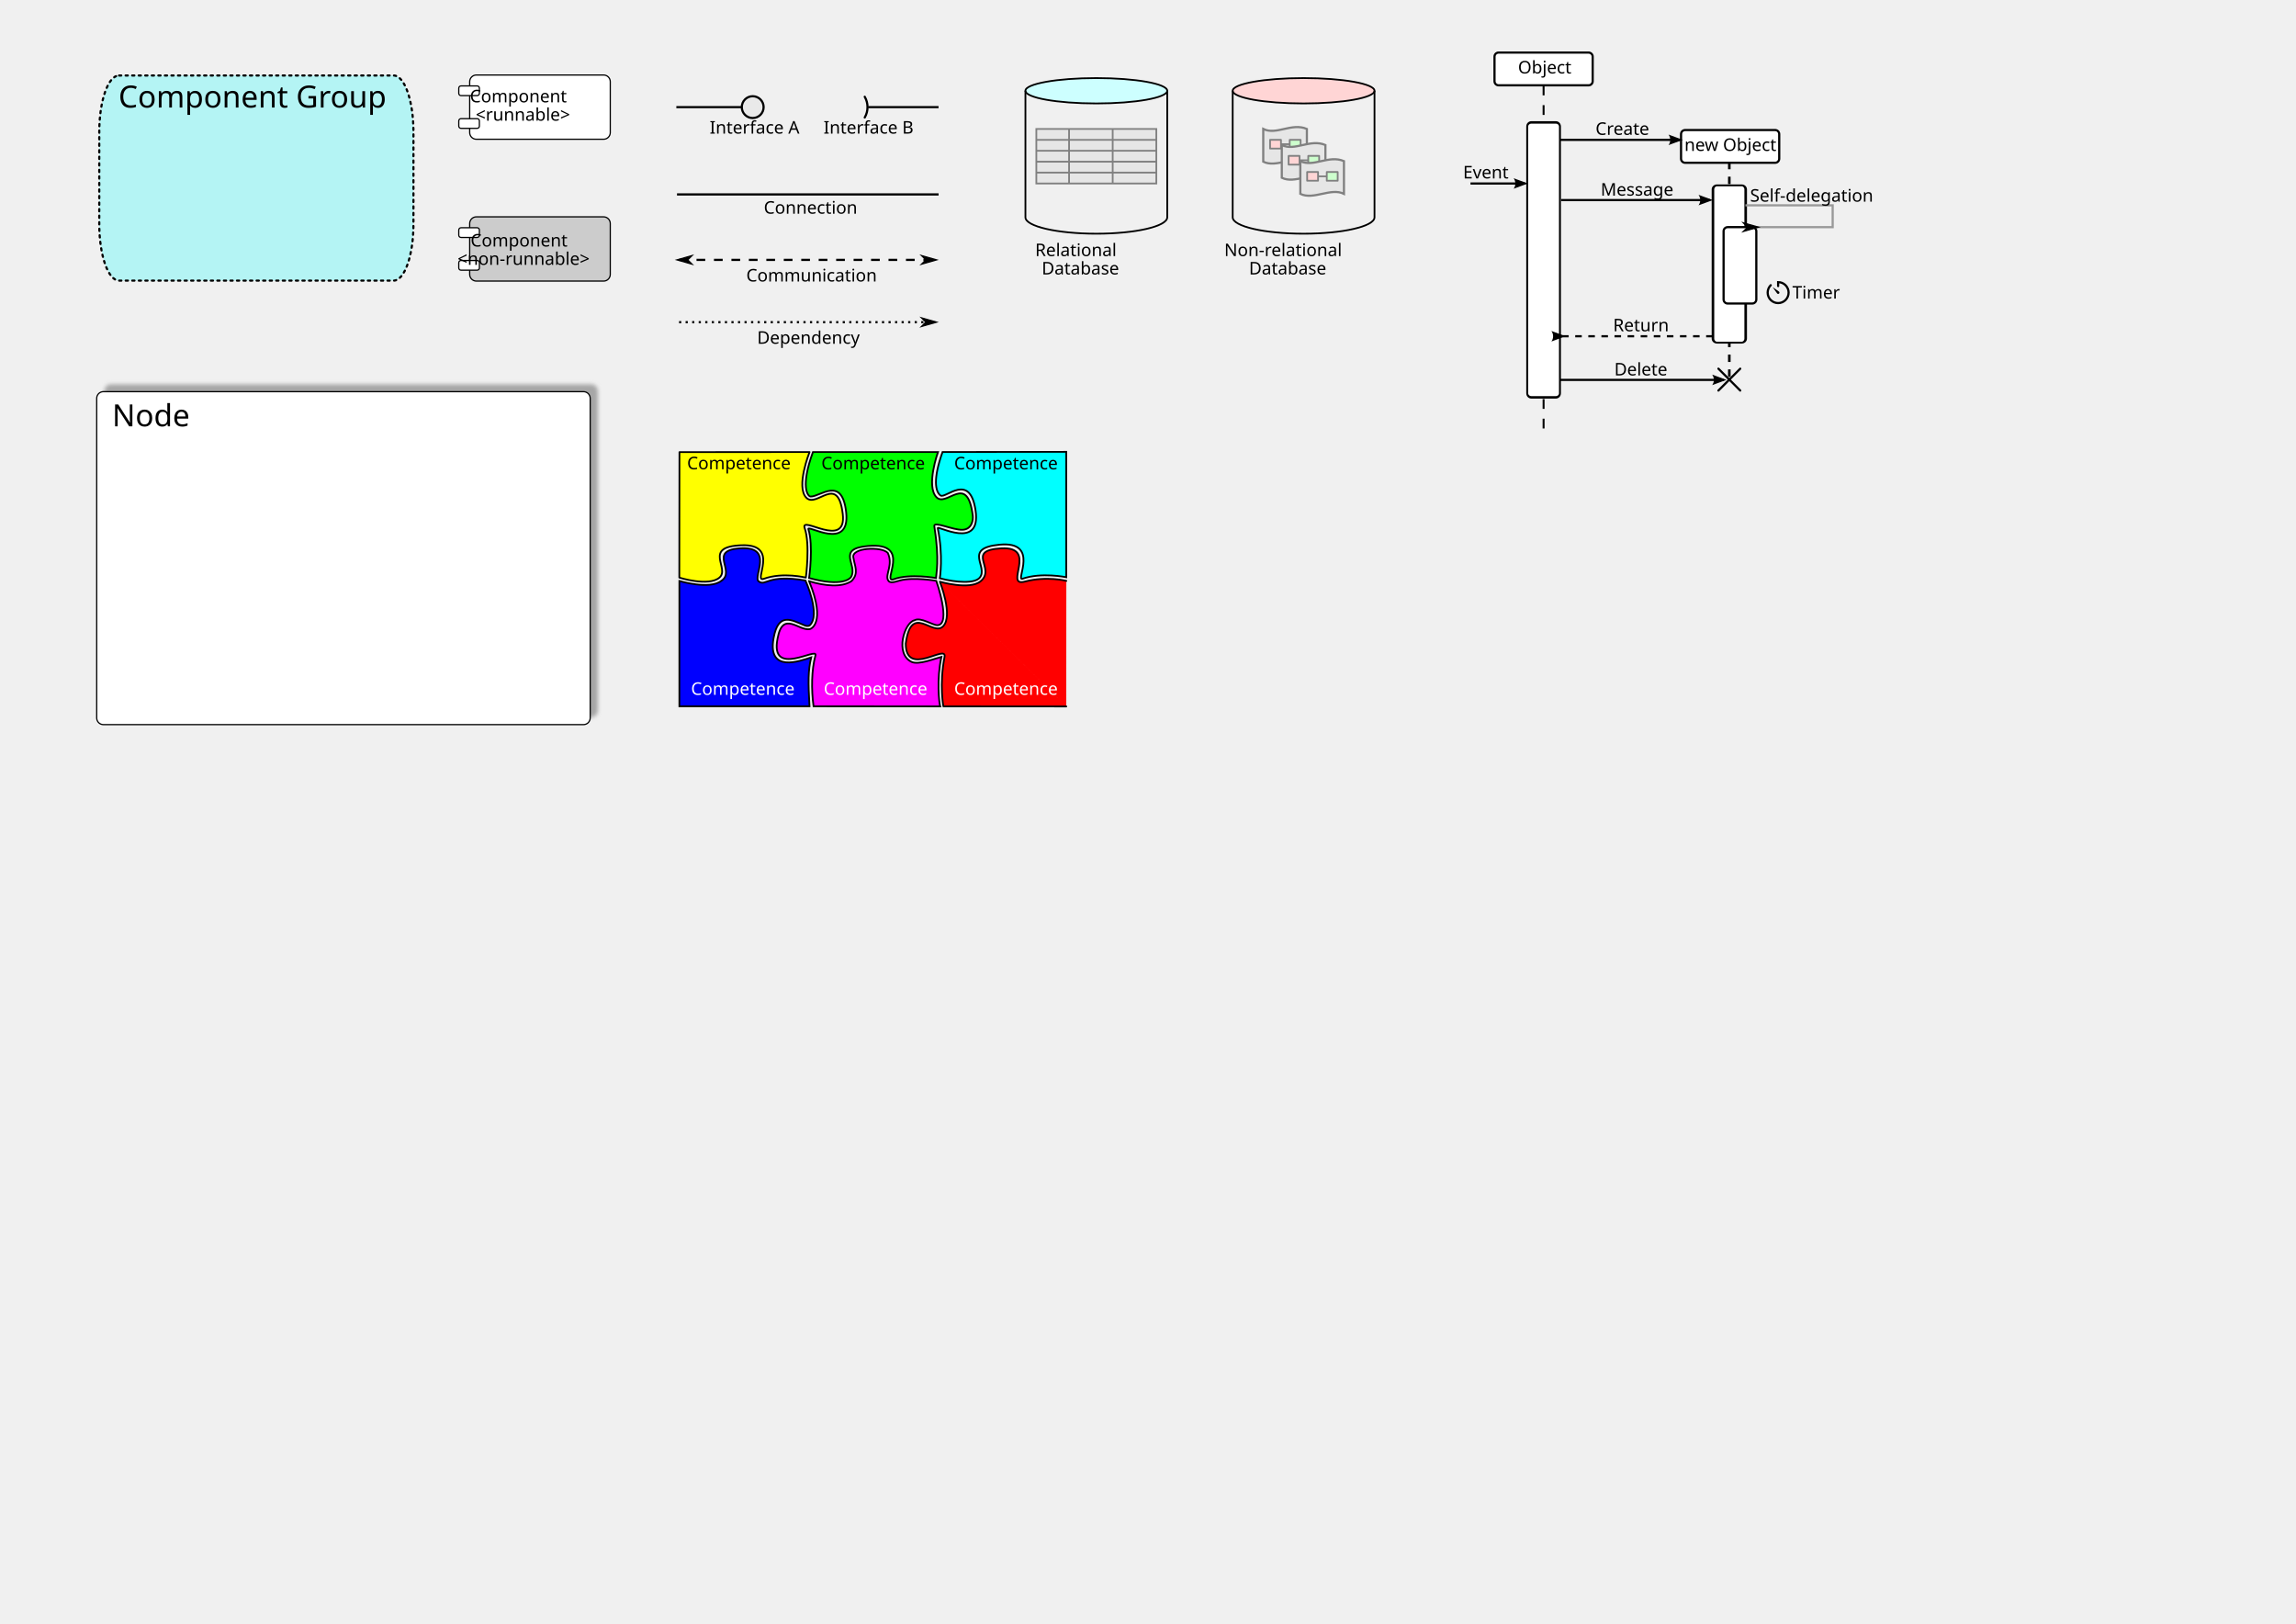
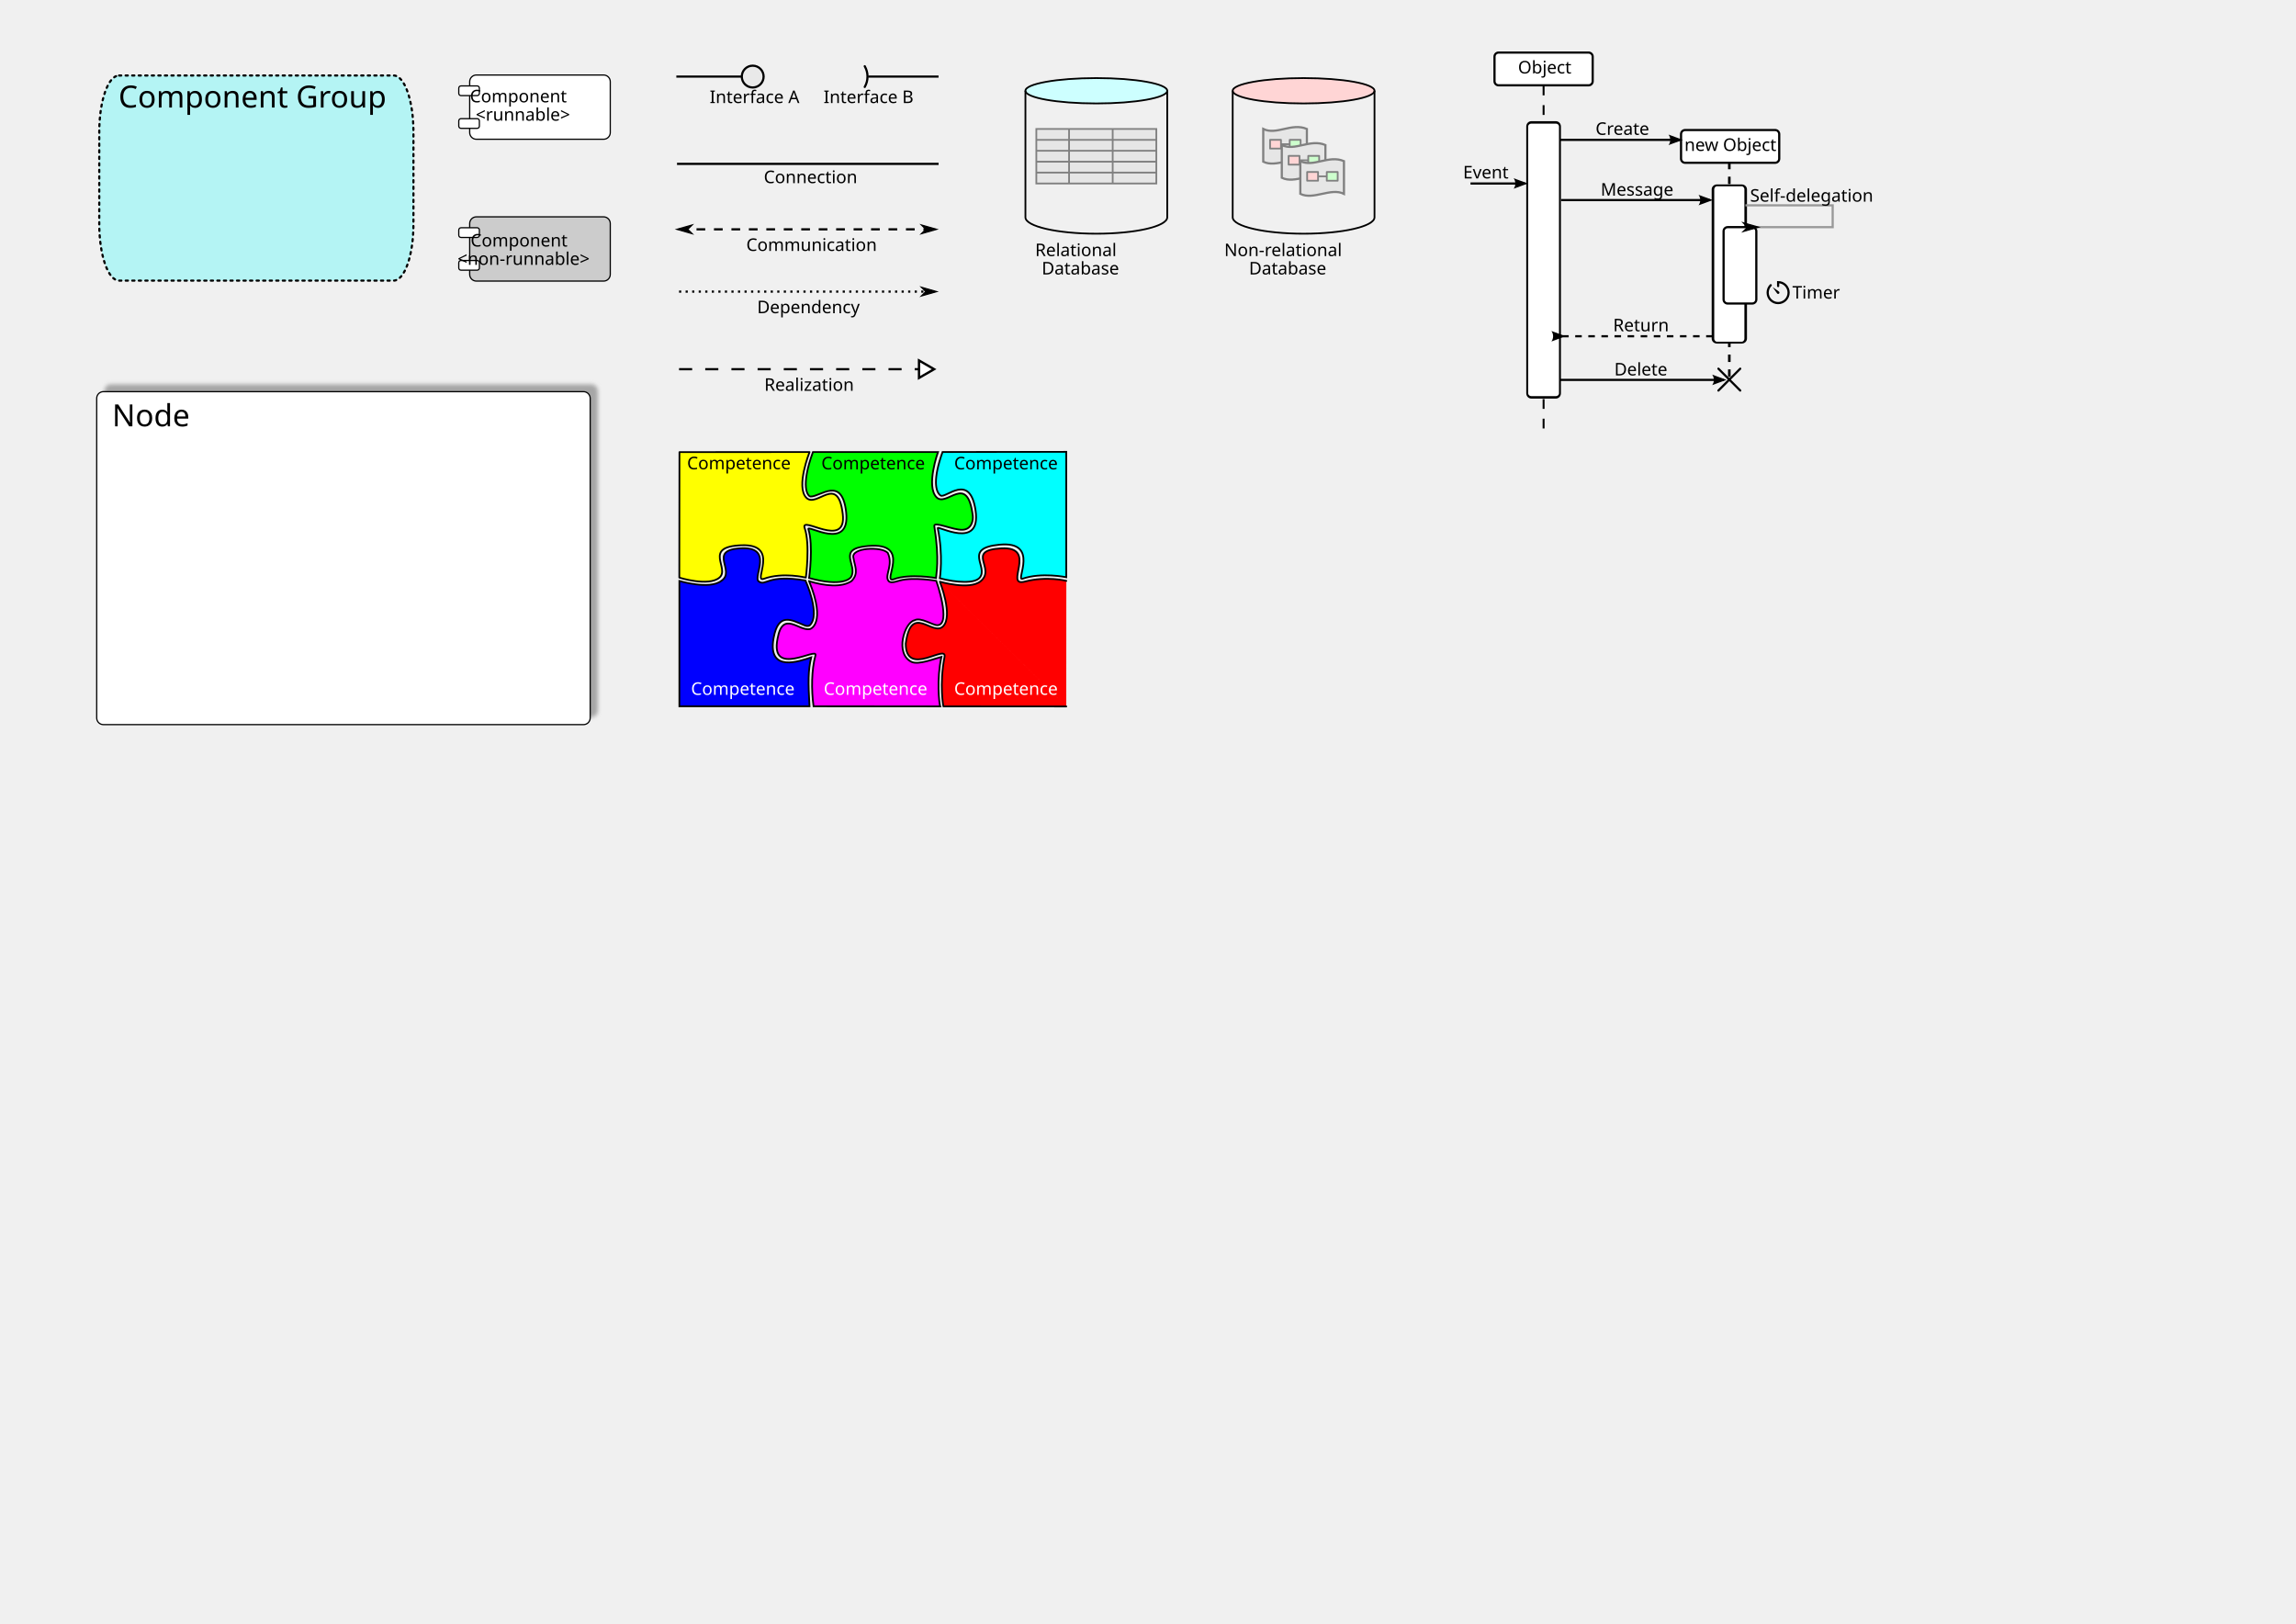
<svg xmlns="http://www.w3.org/2000/svg" width="1052.362" height="744.094" id="svg2" version="1.1">
  <defs id="defs4">
+     <marker orient="auto" refY="0.0" refX="0.0" id="EmptyTriangleOutL" style="overflow:visible">
+       <path id="path4301" d="M 5.77,0.0 L -2.88,5.0 L -2.88,-5.0 L 5.77,0.0 z " style="fill-rule:evenodd;fill:#FFFFFF;stroke:#000000;stroke-width:1.0pt" transform="scale(0.8) translate(-6,0)" />
+     </marker>
    <marker orient="auto" refY="0.0" refX="0.0" id="Arrow2Mstart" style="overflow:visible">
      <path id="path4117" style="fill-rule:evenodd;stroke-width:0.625;stroke-linejoin:round" d="M 8.719,4.034 L -2.207,0.016 L 8.719,-4.002 C 6.973,-1.63 6.983,1.616 8.719,4.034 z " transform="scale(0.6) translate(0,0)" />
    </marker>
    <marker orient="auto" refY="0.0" refX="0.0" id="Arrow2Lstart" style="overflow:visible">
      <path id="path4111" style="fill-rule:evenodd;stroke-width:0.625;stroke-linejoin:round" d="M 8.719,4.034 L -2.207,0.016 L 8.719,-4.002 C 6.973,-1.63 6.983,1.616 8.719,4.034 z " transform="scale(1.1) translate(1,0)" />
    </marker>
    <marker orient="auto" refY="0.0" refX="0.0" id="TriangleOutM" style="overflow:visible">
      <path id="path4238" d="M 5.77,0.0 L -2.88,5.0 L -2.88,-5.0 L 5.77,0.0 z " style="fill-rule:evenodd;stroke:#000000;stroke-width:1.0pt" transform="scale(0.4)" />
    </marker>
    <marker orient="auto" refY="0.0" refX="0.0" id="TriangleOutL" style="overflow:visible">
      <path id="path4235" d="M 5.77,0.0 L -2.88,5.0 L -2.88,-5.0 L 5.77,0.0 z " style="fill-rule:evenodd;stroke:#000000;stroke-width:1.0pt" transform="scale(0.8)" />
    </marker>
    <marker orient="auto" refY="0.0" refX="0.0" id="Arrow2Mend" style="overflow:visible;">
      <path id="path4120" style="fill-rule:evenodd;stroke-width:0.625;stroke-linejoin:round;" d="M 8.719,4.034 L -2.207,0.016 L 8.719,-4.002 C 6.973,-1.63 6.983,1.616 8.719,4.034 z " transform="scale(0.6) rotate(180) translate(0,0)" />
    </marker>
    <marker orient="auto" refY="0.0" refX="0.0" id="Arrow2Lend" style="overflow:visible;">
      <path id="path4114" style="fill-rule:evenodd;stroke-width:0.625;stroke-linejoin:round;" d="M 8.719,4.034 L -2.207,0.016 L 8.719,-4.002 C 6.973,-1.63 6.983,1.616 8.719,4.034 z " transform="scale(1.1) rotate(180) translate(1,0)" />
    </marker>
    <marker orient="auto" refY="0.0" refX="0.0" id="Arrow1Lend" style="overflow:visible;">
      <path id="path4096" d="M 0.0,0.0 L 5.0,-5.0 L -12.5,0.0 L 5.0,5.0 L 0.0,0.0 z " style="fill-rule:evenodd;stroke:#000000;stroke-width:1.0pt;" transform="scale(0.8) rotate(180) translate(12.5,0)" />
    </marker>
    <marker orient="auto" refY="0.0" refX="0.0" id="Arrow1Mend" style="overflow:visible;">
      <path id="path5964" d="M 0.0,0.0 L 5.0,-5.0 L -12.5,0.0 L 5.0,5.0 L 0.0,0.0 z " style="fill-rule:evenodd;stroke:#000000;stroke-width:1.0pt;" transform="scale(0.4) rotate(180) translate(10,0)" />
    </marker>
    <marker orient="auto" refY="0.0" refX="0.0" id="Arrow1Mstart" style="overflow:visible">
      <path id="path5961" d="M 0.0,0.0 L 5.0,-5.0 L -12.5,0.0 L 5.0,5.0 L 0.0,0.0 z " style="fill-rule:evenodd;stroke:#000000;stroke-width:1.0pt" transform="scale(0.4) translate(10,0)" />
    </marker>
    <filter id="filter5898">
      <feGaussianBlur stdDeviation="0.947" id="feGaussianBlur5900" />
    </filter>
    <marker orient="auto" refY="0" refX="0" id="Arrow1Mstart-1" style="overflow:visible">
      <path id="path5961-7" d="M 0,0 5,-5 -12.5,0 5,5 0,0 z" style="fill-rule:evenodd;stroke:#000000;stroke-width:1pt" transform="matrix(0.4,0,0,0.4,4,0)" />
    </marker>
    <marker orient="auto" refY="0" refX="0" id="Arrow1Mend-4" style="overflow:visible">
      <path id="path5964-0" d="M 0,0 5,-5 -12.5,0 5,5 0,0 z" style="fill-rule:evenodd;stroke:#000000;stroke-width:1pt" transform="matrix(-0.4,0,0,-0.4,-4,0)" />
    </marker>
    <marker orient="auto" refY="0" refX="0" id="Arrow2Mend-8" style="overflow:visible">
      <path id="path4120-2" style="fill-rule:evenodd;stroke-width:0.625;stroke-linejoin:round" d="M 8.719,4.034 -2.207,0.016 8.719,-4.002 c -1.745,2.372 -1.735,5.617 -6e-7,8.035 z" transform="scale(-0.6,-0.6)" />
+     </marker>
+     <marker orient="auto" refY="0" refX="0" id="Arrow1Mend-1" style="overflow:visible">
+       <path id="path5964-7" d="M 0,0 5,-5 -12.5,0 5,5 0,0 z" style="fill-rule:evenodd;stroke:#000000;stroke-width:1pt" transform="matrix(-0.4,0,0,-0.4,-4,0)" />
    </marker>
  </defs>
  <g id="layer1" transform="translate(0,-308.2677)">
    <g id="g3759" transform="translate(-20,-20)">
      <rect rx="9.08" ry="25.816" y="362.862" x="65.5" height="94" width="144" id="rect2985" style="fill:#00ffff;fill-opacity:0.25;fill-rule:nonzero;stroke:#000000;stroke-width:1;stroke-linecap:round;stroke-linejoin:round;stroke-miterlimit:4;stroke-opacity:1;stroke-dasharray:1, 2;stroke-dashoffset:0" />
      <text id="text3755" y="377.555" x="74.303" style="font-size:14px;font-style:normal;font-weight:normal;line-height:125%;letter-spacing:0px;word-spacing:0px;fill:#000000;fill-opacity:1;stroke:none;font-family:Sans" xml:space="preserve">
        <tspan style="font-size:14px" y="377.555" x="74.303" id="tspan3757">Component Group</tspan>
      </text>
    </g>
    <g id="g4355">
      <g id="g4350">
        <rect style="fill:#ffffff;fill-opacity:1;fill-rule:nonzero;stroke:#000000;stroke-width:0.559;stroke-linecap:round;stroke-linejoin:round;stroke-miterlimit:4;stroke-opacity:1;stroke-dasharray:none;stroke-dashoffset:0" id="rect3764" width="64.441" height="29.441" x="215.279" y="342.642" ry="3.059" rx="3.059" />
        <rect style="fill:#ffffff;fill-opacity:1;fill-rule:nonzero;stroke:#000000;stroke-width:0.559;stroke-linecap:round;stroke-linejoin:round;stroke-miterlimit:4;stroke-opacity:1;stroke-dasharray:none;stroke-dashoffset:0" id="rect3770" width="9.441" height="4.441" x="210.279" y="347.642" ry="1.02" rx="1.02" />
        <rect style="fill:#ffffff;fill-opacity:1;fill-rule:nonzero;stroke:#000000;stroke-width:0.559;stroke-linecap:round;stroke-linejoin:round;stroke-miterlimit:4;stroke-opacity:1;stroke-dasharray:none;stroke-dashoffset:0" id="rect3770-1" width="9.441" height="4.441" x="210.279" y="362.642" ry="1.02" rx="1.02" />
      </g>
      <text id="text3766" y="355.166" x="246.943" style="font-size:8px;font-style:normal;font-weight:normal;text-align:center;line-height:105%;letter-spacing:0px;word-spacing:0px;text-anchor:middle;fill:#000000;fill-opacity:1;stroke:none;font-family:Sans" xml:space="preserve">
        <tspan y="355.166" x="246.943" id="tspan3035">Component</tspan>
        <tspan y="363.566" x="246.943" id="tspan3039">&lt;runnable&gt;</tspan>
      </text>
    </g>
    <g id="g4387">
      <g id="g4382">
        <rect rx="3.059" style="fill:#636363;fill-opacity:0.25;fill-rule:nonzero;stroke:#000000;stroke-width:0.559;stroke-linecap:round;stroke-linejoin:round;stroke-miterlimit:4;stroke-opacity:1;stroke-dasharray:none;stroke-dashoffset:0" id="rect3764-4" width="64.441" height="29.441" x="215.279" y="407.642" ry="3.059" />
        <rect rx="1.02" style="fill:#ffffff;fill-opacity:1;fill-rule:nonzero;stroke:#000000;stroke-width:0.559;stroke-linecap:round;stroke-linejoin:round;stroke-miterlimit:4;stroke-opacity:1;stroke-dasharray:none;stroke-dashoffset:0" id="rect3770-8" width="9.441" height="4.441" x="210.279" y="412.642" ry="1.02" />
        <rect rx="1.02" style="fill:#ffffff;fill-opacity:1;fill-rule:nonzero;stroke:#000000;stroke-width:0.559;stroke-linecap:round;stroke-linejoin:round;stroke-miterlimit:4;stroke-opacity:1;stroke-dasharray:none;stroke-dashoffset:0" id="rect3770-1-8" width="9.441" height="4.441" x="210.279" y="427.642" ry="1.02" />
      </g>
      <text id="text3766-4" y="421.243" x="247.265" style="font-size:8px;font-style:normal;font-weight:normal;text-align:center;line-height:105%;letter-spacing:0px;word-spacing:0px;text-anchor:middle;fill:#000000;fill-opacity:1;stroke:none;font-family:Sans" xml:space="preserve">
        <tspan y="421.243" x="247.265" id="tspan3768-0">Component</tspan>
        <tspan y="429.643" x="247.265" id="tspan5782">&lt;non-runnable&gt;</tspan>
      </text>
    </g>
    <g id="g5906">
      <rect style="fill:#a6a6a6;fill-opacity:1;stroke:none;stroke-width:0.559;stroke-linecap:round;stroke-linejoin:round;stroke-miterlimit:4;stroke-opacity:1;stroke-dasharray:none;stroke-dashoffset:0;filter:url(#filter5898)" id="use5821-1" width="226.19" height="152.589" x="47.84" y="484.379" ry="3.059" />
      <rect style="fill:#ffffff;stroke:#000000;stroke-width:0.559;stroke-linecap:round;stroke-linejoin:round;stroke-miterlimit:4;stroke-opacity:1;stroke-dasharray:none;stroke-dashoffset:0;fill-opacity:1" id="use5821" width="226.19" height="152.589" x="44.323" y="487.75" ry="3.059" />
      <text id="text5902" y="503.629" x="51.396" style="font-size:14px;font-style:normal;font-weight:normal;line-height:125%;letter-spacing:0px;word-spacing:0px;fill:#000000;fill-opacity:1;stroke:none;font-family:Sans" xml:space="preserve">
        <tspan y="503.629" x="51.396" id="tspan5904">Node</tspan>
      </text>
    </g>
-     <g id="g7616">
+     <g id="g7616" transform="translate(0,-14)">
      <path style="fill:none;stroke:#000000;stroke-width:1px;stroke-linecap:butt;stroke-linejoin:miter;stroke-opacity:1" d="m 310.299,397.362 c 119.901,0 119.901,0 119.901,0" id="path5938" />
      <text xml:space="preserve" style="font-size:8px;font-style:normal;font-weight:normal;line-height:125%;letter-spacing:0px;word-spacing:0px;fill:#000000;fill-opacity:1;stroke:none;font-family:Sans" x="350.078" y="406.195" id="text5940">
        <tspan id="tspan5942" x="350.078" y="406.195">Connection</tspan>
      </text>
    </g>
-     <g id="g7621">
+     <g id="g7621" transform="translate(0,-14)">
      <path style="fill:none;stroke:#000000;stroke-width:1;stroke-linecap:butt;stroke-linejoin:miter;stroke-miterlimit:4;stroke-opacity:1;stroke-dasharray:4, 4;stroke-dashoffset:0;marker-start:url(#Arrow1Mstart);marker-end:url(#Arrow1Mend)" d="m 311.245,427.362 c 117.081,0 117.081,0 117.081,0" id="path5949" />
      <text xml:space="preserve" style="font-size:8px;font-style:normal;font-weight:normal;line-height:125%;letter-spacing:0px;word-spacing:0px;fill:#000000;fill-opacity:1;stroke:none;font-family:Sans" x="342.051" y="437.265" id="text6581">
        <tspan id="tspan6583" x="342.051" y="437.265">Communication</tspan>
      </text>
    </g>
-     <g id="g7669">
+     <g id="g7669" transform="translate(0,-14)">
      <g id="g5932" transform="translate(-5.06604,0.710269)">
        <text xml:space="preserve" style="font-size:8px;font-style:normal;font-weight:normal;line-height:125%;letter-spacing:0px;word-spacing:0px;fill:#000000;fill-opacity:1;stroke:none;font-family:Sans" x="330.339" y="368.787" id="text5920">
          <tspan id="tspan5922" x="330.339" y="368.787">Interface A</tspan>
        </text>
      </g>
      <path transform="translate(0,308.2677)" id="path7665" d="m 310,49.094 c 30,0 30,0 30,0" style="fill:none;stroke:#000000;stroke-width:1px;stroke-linecap:butt;stroke-linejoin:miter;stroke-opacity:1" />
      <path transform="translate(0,308.2677)" d="m 350,49.094 c 0,2.761 -2.239,5 -5,5 -2.761,0 -5,-2.239 -5,-5 0,-2.761 2.239,-5 5,-5 2.761,0 5,2.239 5,5 z" id="path7667" style="fill:#e9e9e9;fill-opacity:1;fill-rule:nonzero;stroke:#000000;stroke-width:1;stroke-linecap:round;stroke-linejoin:round;stroke-miterlimit:4;stroke-opacity:1;stroke-dasharray:none;stroke-dashoffset:0" />
    </g>
-     <g transform="translate(0,28.53891)" id="g7621-9">
+     <g transform="translate(0,14.53891)" id="g7621-9">
      <path style="fill:none;stroke:#000000;stroke-width:1;stroke-linecap:butt;stroke-linejoin:miter;stroke-miterlimit:4;stroke-opacity:1;stroke-dasharray:1, 2;stroke-dashoffset:0;marker-start:none;marker-end:url(#Arrow1Mend)" d="m 311.245,427.362 c 117.081,0 117.081,0 117.081,0" id="path5949-4" />
      <text xml:space="preserve" style="font-size:8px;font-style:normal;font-weight:normal;line-height:125%;letter-spacing:0px;word-spacing:0px;fill:#000000;fill-opacity:1;stroke:none;font-family:Sans" x="347.036" y="437.265" id="text6581-8">
        <tspan id="tspan6583-8" x="347.036" y="437.265">Dependency</tspan>
      </text>
    </g>
-     <g id="g4294">
+     <g id="g4294" transform="translate(0,-14)">
      <text id="text5920-6" y="369.498" x="377.478" style="font-size:8px;font-style:normal;font-weight:normal;line-height:125%;letter-spacing:0px;word-spacing:0px;fill:#000000;fill-opacity:1;stroke:none;font-family:Sans" xml:space="preserve">
        <tspan y="369.498" x="377.478" id="tspan5922-6">Interface B</tspan>
      </text>
      <g transform="translate(0.94069,2.78248)" id="g4246">
        <path id="path7665-2" d="m 396.945,354.58 c 32.294,0 32.294,0 32.294,0" style="fill:none;stroke:#000000;stroke-width:1px;stroke-linecap:butt;stroke-linejoin:miter;stroke-opacity:1" />
        <path style="fill:none;stroke:#000000;stroke-width:1.316;stroke-linecap:round;stroke-linejoin:round;stroke-miterlimit:4;stroke-opacity:1;stroke-dasharray:none;stroke-dashoffset:0" id="path4240" d="m 436.675,42.844 c -2.233,-3.868 -2.233,-8.632 0,-12.5" transform="matrix(-0.76,0,0,0.7600001,727.2815,326.7679)" />
      </g>
    </g>
    <g id="g3054" style="fill:#ffff00" transform="translate(-0.1029548,0)">
      <path id="rect3058" d="m 311.528,515.458 59.629,-0.032 c 0,0 -6.337,15.857 -1.523,20.902 4.815,5.046 14.482,-11.245 16.732,7.442 2.014,16.568 -19.627,0.289 -17.446,6.495 2.593,7.382 0.536,22.702 0.536,22.702 0,0 -10.453,-2.628 -19.239,0.536 -5.4,1.944 7.869,-16.024 -10.185,-15.367 -18.054,0.657 -5.178,10.577 -10.185,14.831 -5.007,4.253 -18.384,0 -18.384,0 z" style="fill:#ffff00;stroke:#000000;stroke-width:0.8;stroke-linecap:round;stroke-linejoin:round;stroke-miterlimit:4;stroke-opacity:1;stroke-dashoffset:0" />
      <text id="text4084" y="523.323" x="315.024" style="font-size:8px;font-style:normal;font-weight:normal;line-height:125%;letter-spacing:0px;word-spacing:0px;fill:#000000;fill-opacity:1;stroke:none;font-family:Sans" xml:space="preserve">
        <tspan y="523.323" x="315.024" id="tspan4086">Competence</tspan>
      </text>
    </g>
    <g id="g3160" style="fill:#ff0000" transform="translate(0,0.0584222)">
      <path d="m 430.792,574.785 c 0,0 13.57,3.965 18.656,-0.194 7.316,-5.982 -7.227,-14.125 9.427,-15.083 17.249,-0.993 0.926,17.861 10.885,15.223 10.051,-2.662 18.99,-0.315 18.99,-0.315 -0.049,57.547 -0.044,57.522 -0.044,57.522 m -57.921,-57.165 c 0,0 6.247,15.806 1.432,20.516 -4.815,4.71 -14.566,-10.91 -17.067,7.862 0,15.729 18.963,-0.076 17.782,6.076 -2.46,12.82 -0.536,22.702 -0.536,22.702 l 56.333,0.025" style="fill:#ff0000;stroke:#000000;stroke-width:0.8;stroke-linecap:round;stroke-linejoin:round;stroke-miterlimit:4;stroke-opacity:1;stroke-dashoffset:0" id="rect3058-0-8-4-5-1" />
      <text xml:space="preserve" style="font-size:8px;font-style:normal;font-weight:normal;line-height:125%;letter-spacing:0px;word-spacing:0px;fill:#ffffff;fill-opacity:1;stroke:none;font-family:Sans" x="437.328" y="626.638" id="text4084-9">
        <tspan id="tspan4086-4" x="437.328" y="626.638">Competence</tspan>
      </text>
    </g>
    <g id="g3954">
      <path d="m 370.874,574.637 c 7.985,19.612 0.457,21.887 0.457,21.887 -4.977,1.307 -12.55,-8.879 -14.932,4.366 -3.673,18.231 18.661,3.522 17.361,7.738 -1.804,6.677 -1.932,15.553 -0.87,23.322 l 58.026,0.035 c -0.464,-1.515 -1.707,-12.315 0.571,-22.69 -2.965,0.727 -10.453,3.872 -13.741,2.271 -7.647,-3.725 -3.244,-17.973 1.337,-19.019 2.855,-1.671 8.498,2.357 10.662,2.221 6.369,-0.399 -0.605,-20.308 -0.605,-20.308 0,0 -10.346,-1.862 -16.678,-0.164 -2.357,0.632 -4.725,1.617 -5.54,-0.329 -1.117,-2.667 2.491,-6.928 -0.016,-12.334 -2.876,-3.086 -17.126,-2.421 -15.727,2.306 0.559,3.745 2.618,7.049 -0.884,10.618 -4.531,3.028 -12.153,2.259 -19.421,0.079 z" style="fill:#ff00ff;stroke:#000000;stroke-width:0.8;stroke-linecap:butt;stroke-linejoin:miter;stroke-miterlimit:4;stroke-opacity:1;stroke-dasharray:none" id="path3956" />
      <text id="text4084-9-1" y="626.705" x="377.542" style="font-size:8px;font-style:normal;font-weight:normal;line-height:125%;letter-spacing:0px;word-spacing:0px;fill:#ffffff;fill-opacity:1;stroke:none;font-family:Sans" xml:space="preserve">
        <tspan y="626.705" x="377.542" id="tspan4086-4-7">Competence</tspan>
      </text>
    </g>
    <g id="g3949">
      <path transform="translate(0,308.2677)" id="path3898" d="m 311.392,266.254 c 0,57.429 0,57.429 0,57.429 l 59.642,0 c -0.641,-11.009 -0.686,-16.477 0.788,-22.434 -5.085,1.667 -20.149,7.342 -17.258,-8.813 2.17,-12.129 8.343,-8.237 13.992,-5.943 0.569,0.231 1.604,0.68 2.578,0.103 5.194,-4.862 -1.96,-20.579 -1.96,-20.579 -17.708,-2.988 -18.034,2.838 -21.422,0.44 -2.893,-2.047 7.54,-16.487 -8.978,-15.139 -14.304,1.102 -1.348,10.417 -8.161,14.878 -5.41,4.177 -19.22,0.059 -19.22,0.059 z" style="fill:#0000ff;stroke:#000000;stroke-width:0.8;stroke-linecap:butt;stroke-linejoin:miter;stroke-miterlimit:4;stroke-opacity:1;stroke-dasharray:none" />
      <text id="text4084-9-1-4" y="626.705" x="316.72" style="font-size:8px;font-style:normal;font-weight:normal;line-height:125%;letter-spacing:0px;word-spacing:0px;fill:#ffffff;fill-opacity:1;stroke:none;font-family:Sans" xml:space="preserve">
        <tspan y="626.705" x="316.72" id="tspan4086-4-7-0">Competence</tspan>
      </text>
    </g>
    <g id="g3944" transform="translate(0,0.04094)">
      <path transform="translate(0,308.2677)" id="path3921" d="m 372.612,207.117 c -5.843,15.972 -2.366,20.32 -1.087,20.383 4.368,0.216 14.482,-9.796 16.319,7.301 1.936,18.021 -18.073,5.32 -17.351,7.631 2.446,7.452 0.357,22.409 0.357,22.409 l 0,0 0,0 c 15.233,4.243 18.846,0.179 19.214,-0.439 3.318,-5.581 -7.094,-12.905 7.72,-14.239 21.074,-1.898 5.738,17.478 11.932,15.209 7.355,-2.693 19.279,-0.531 19.279,-0.531 0.036,-1.668 1.744,-8.025 -0.761,-23.741 -0.405,-2.543 8.668,1.927 13.078,1.633 4.218,-0.281 4.787,-4.555 4.54,-6.505 -2.519,-19.915 -11.966,-3.518 -16.642,-8.41 -4.876,-5.101 0.708,-20.702 0.708,-20.702 z" style="fill:#00ff00;stroke:#000000;stroke-width:0.8;stroke-linecap:butt;stroke-linejoin:miter;stroke-miterlimit:4;stroke-opacity:1;stroke-dasharray:none" />
      <text xml:space="preserve" style="font-size:8px;font-style:normal;font-weight:normal;line-height:125%;letter-spacing:0px;word-spacing:0px;fill:#000000;fill-opacity:1;stroke:none;font-family:Sans" x="376.454" y="523.323" id="text4084-94">
        <tspan id="tspan4086-8" x="376.454" y="523.323">Competence</tspan>
      </text>
    </g>
    <g id="g3881">
      <path id="path3066" d="m 432.009,515.416 c -4.441,12.411 -3.301,18.194 -0.917,19.917 2.289,1.654 13.424,-10.858 16.056,6.83 2.747,18.466 -17.651,6.652 -17.335,8.156 2.634,12.55 0.962,22.957 0.962,22.957 7.696,2.032 15.969,2.476 18.271,-0.285 4.168,-4.999 -7.89,-13.499 9.112,-15.121 18.578,-1.772 7.173,16.776 10.477,15.617 8.706,-3.052 20.081,-0.705 20.081,-0.705 0,-57.036 0,-57.448 0,-57.448 z" style="fill:#00ffff;stroke:#000000;stroke-width:0.8;stroke-linecap:butt;stroke-linejoin:miter;stroke-miterlimit:4;stroke-opacity:1;stroke-dasharray:none;fill-opacity:1" />
      <text id="text4084-94-1" y="523.364" x="437.328" style="font-size:8px;font-style:normal;font-weight:normal;line-height:125%;letter-spacing:0px;word-spacing:0px;fill:#000000;fill-opacity:1;stroke:none;font-family:Sans" xml:space="preserve">
        <tspan y="523.364" x="437.328" id="tspan4086-8-7">Competence</tspan>
      </text>
    </g>
    <g id="g4058">
      <g id="g4033">
        <path style="fill:#cdffff;fill-opacity:1;fill-rule:nonzero;stroke:#000000;stroke-width:0.8;stroke-linecap:round;stroke-linejoin:round;stroke-miterlimit:4;stroke-opacity:1;stroke-dasharray:none;stroke-dashoffset:0" id="path4002" d="m 535,41.594 c 0,3.209 -14.551,5.811 -32.5,5.811 -17.949,0 -32.5,-2.601 -32.5,-5.811 0,-3.209 14.551,-5.811 32.5,-5.811 17.949,0 32.5,2.601 32.5,5.811 z" transform="translate(0,308.2677)" />
        <path id="path4029" transform="translate(0,308.2677)" style="fill:none;stroke:#000000;stroke-width:0.8;stroke-linecap:butt;stroke-linejoin:miter;stroke-opacity:1;stroke-miterlimit:4;stroke-dasharray:none" d="m 470,99.594 c 0,-58 0,-58 0,-58 m 65,58 c 0,-58 0,-58 0,-58 m 0,58 c 0,4.142 -14.551,7.5 -32.5,7.5 -17.949,0 -32.5,-3.358 -32.5,-7.5 0,0 0,0 0,0" />
      </g>
      <path d="m 510,59.094 c 0,25 0,25 0,25 m -20,-25 c 0,25 0,25 0,25 m -15,-5 c 55,0 55,0 55,0 m -55,-5 c 55,0 55,0 55,0 m -55,-5 c 55,0 55,0 55,0 m -55,-5 c 55,0 55,0 55,0 m 0,-5 c 0,0 0,0 -55,0 0,25 0,25 0,25 55,0 55,0 55,0 z" style="fill:#e6e6e6;stroke:#808080;stroke-width:0.8;stroke-linecap:butt;stroke-linejoin:miter;stroke-opacity:1;stroke-miterlimit:4;stroke-dasharray:none;stroke-dashoffset:0" transform="translate(0,308.2677)" id="path4049" />
      <text id="text4052" y="425.641" x="502.469" style="font-size:8px;font-style:normal;font-weight:normal;text-align:center;line-height:105%;letter-spacing:0px;word-spacing:0px;text-anchor:middle;fill:#000000;fill-opacity:1;stroke:none;font-family:Sans" xml:space="preserve">
        <tspan y="425.641" x="502.469" id="tspan4054">Relational</tspan>
        <tspan id="tspan4056" y="434.041" x="502.469">Database</tspan>
      </text>
    </g>
    <g id="g4349">
      <text id="text4052-2" y="425.641" x="597.469" style="font-size:8px;font-style:normal;font-weight:normal;text-align:center;line-height:105%;letter-spacing:0px;word-spacing:0px;text-anchor:middle;fill:#000000;fill-opacity:1;stroke:none;font-family:Sans" xml:space="preserve">
        <tspan y="425.641" x="597.469" id="tspan4054-4">Non-relational</tspan>
        <tspan id="tspan4056-5" y="434.041" x="597.469">Database</tspan>
      </text>
      <g id="g4329">
        <path style="fill:#ffd5d5;fill-opacity:1;fill-rule:nonzero;stroke:#000000;stroke-width:0.8;stroke-linecap:round;stroke-linejoin:round;stroke-miterlimit:4;stroke-opacity:1;stroke-dasharray:none;stroke-dashoffset:0" id="path4002-4" d="m 535,41.594 c 0,3.209 -14.551,5.811 -32.5,5.811 -17.949,0 -32.5,-2.601 -32.5,-5.811 0,-3.209 14.551,-5.811 32.5,-5.811 17.949,0 32.5,2.601 32.5,5.811 z" transform="translate(95,308.2677)" />
        <path id="path4029-8" style="fill:none;stroke:#000000;stroke-width:0.8;stroke-linecap:butt;stroke-linejoin:miter;stroke-miterlimit:4;stroke-opacity:1;stroke-dasharray:none" d="m 565,407.862 c 0,-58 0,-58 0,-58 m 65,58 c 0,-58 0,-58 0,-58 m 0,58 c 0,4.142 -14.551,7.5 -32.5,7.5 -17.949,0 -32.5,-3.358 -32.5,-7.5 0,0 0,0 0,0" />
        <g id="g4184" transform="translate(9.00373,0)">
          <g id="g4133">
            <path style="fill:#e6e6e6;fill-opacity:1;stroke:#808080;stroke-width:1px;stroke-linecap:butt;stroke-linejoin:miter;stroke-opacity:1" d="m 570,59.094 c 0,15 0,15 0,15 6,3 14,-3 20,0 0,-15 0,-15 0,-15 -7,-3 -14,3 -20,0 z" id="path4106" transform="translate(0,308.2677)" />
            <rect style="fill:#ffd5d5;fill-opacity:1;fill-rule:nonzero;stroke:#808080;stroke-width:0.8;stroke-linecap:round;stroke-linejoin:round;stroke-miterlimit:4;stroke-opacity:1;stroke-dasharray:none;stroke-dashoffset:0" id="rect4108" width="5" height="4" x="573.128" y="372.343" />
            <path style="fill:#808080;stroke:#808080;stroke-width:0.8;stroke-linecap:butt;stroke-linejoin:miter;stroke-miterlimit:4;stroke-opacity:1;stroke-dasharray:none" d="m 578.174,374.343 c 3.279,0 3.279,0 3.279,0 l 0,0 C 582,374.362 582,374.362 582,374.362" id="path4113" />
            <rect style="fill:#cdffcd;fill-opacity:1;fill-rule:nonzero;stroke:#808080;stroke-width:0.8;stroke-linecap:round;stroke-linejoin:round;stroke-miterlimit:4;stroke-opacity:1;stroke-dasharray:none;stroke-dashoffset:0" id="rect4108-5" width="5" height="4" x="582.128" y="372.343" />
          </g>
          <g id="g4133-1" transform="translate(8.5,7.366025)">
            <path style="fill:#e6e6e6;fill-opacity:1;stroke:#808080;stroke-width:1px;stroke-linecap:butt;stroke-linejoin:miter;stroke-opacity:1" d="m 570,59.094 c 0,15 0,15 0,15 6,3 14,-3 20,0 0,-15 0,-15 0,-15 -7,-3 -14,3 -20,0 z" id="path4106-7" transform="translate(0,308.2677)" />
            <rect style="fill:#ffd5d5;fill-opacity:1;fill-rule:nonzero;stroke:#808080;stroke-width:0.8;stroke-linecap:round;stroke-linejoin:round;stroke-miterlimit:4;stroke-opacity:1;stroke-dasharray:none;stroke-dashoffset:0" id="rect4108-1" width="5" height="4" x="573.128" y="372.343" />
            <path style="fill:#808080;stroke:#808080;stroke-width:0.8;stroke-linecap:butt;stroke-linejoin:miter;stroke-miterlimit:4;stroke-opacity:1;stroke-dasharray:none" d="m 578.174,374.343 c 3.279,0 3.279,0 3.279,0 l 0,0 C 582,374.362 582,374.362 582,374.362" id="path4113-1" />
            <rect style="fill:#cdffcd;fill-opacity:1;fill-rule:nonzero;stroke:#808080;stroke-width:0.8;stroke-linecap:round;stroke-linejoin:round;stroke-miterlimit:4;stroke-opacity:1;stroke-dasharray:none;stroke-dashoffset:0" id="rect4108-5-5" width="5" height="4" x="582.128" y="372.343" />
          </g>
          <g id="g4133-2" transform="translate(19.5,14.63397)">
            <path style="fill:#e6e6e6;fill-opacity:1;stroke:#808080;stroke-width:1px;stroke-linecap:butt;stroke-linejoin:miter;stroke-opacity:1" d="m 567.493,367.471 c 0,15 0,15 0,15 6,3 14,-3 20,0 0,-15 0,-15 0,-15 -7,-3 -14,3 -20,0 z" id="path4106-76" />
            <rect style="fill:#ffd5d5;fill-opacity:1;fill-rule:nonzero;stroke:#808080;stroke-width:0.8;stroke-linecap:round;stroke-linejoin:round;stroke-miterlimit:4;stroke-opacity:1;stroke-dasharray:none;stroke-dashoffset:0" id="rect4108-14" width="5" height="4" x="570.621" y="372.452" />
            <path style="fill:#808080;stroke:#808080;stroke-width:0.8;stroke-linecap:butt;stroke-linejoin:miter;stroke-miterlimit:4;stroke-opacity:1;stroke-dasharray:none" d="m 575.667,374.452 c 3.279,0 3.279,0 3.279,0 l 0,0 c 0.547,0.019 0.547,0.019 0.547,0.019" id="path4113-2" />
            <rect style="fill:#cdffcd;fill-opacity:1;fill-rule:nonzero;stroke:#808080;stroke-width:0.8;stroke-linecap:round;stroke-linejoin:round;stroke-miterlimit:4;stroke-opacity:1;stroke-dasharray:none;stroke-dashoffset:0" id="rect4108-5-3" width="5" height="4" x="579.621" y="372.452" />
          </g>
        </g>
      </g>
    </g>
    <g id="g5347">
      <rect ry="1.869" transform="translate(0,308.2677)" y="24.094" x="685" height="15" width="45" id="rect3097" style="fill:#ffffff;fill-rule:evenodd;stroke:#000000;stroke-width:1px;stroke-linecap:butt;stroke-linejoin:miter;stroke-opacity:1" />
      <text id="text3099" y="341.934" x="695.771" style="font-size:8px;font-style:normal;font-weight:normal;line-height:125%;letter-spacing:0px;word-spacing:0px;fill:#000000;fill-opacity:1;stroke:none;font-family:Sans" xml:space="preserve">
        <tspan y="341.934" x="695.771" id="tspan3101">Object</tspan>
      </text>
    </g>
    <g id="g5381" transform="matrix(1,0,0,1.259953,0,-90.1924)">
      <path transform="translate(0,308.2677)" id="path3103" d="m 707.5,39.094 c 0,124.924 0,124.924 0,124.924" style="fill:none;stroke:#000000;stroke-width:0.891;stroke-linecap:butt;stroke-linejoin:miter;stroke-miterlimit:4;stroke-opacity:1;stroke-dasharray:3.564, 3.564;stroke-dashoffset:0" />
      <rect ry="1.484" y="360.775" x="700" height="100" width="15" id="rect3897" style="fill:#ffffff;stroke:#000000;stroke-width:0.891;stroke-miterlimit:4;stroke-dasharray:none;stroke-dashoffset:0" rx="1.869" />
    </g>
    <g transform="translate(82.21191,35.5)" id="g5347-7">
      <rect ry="1.869" y="332.362" x="688.288" height="15" width="45" id="rect3097-4" style="fill:#ffffff;fill-rule:evenodd;stroke:#000000;stroke-width:1px;stroke-linecap:butt;stroke-linejoin:miter;stroke-opacity:1" />
      <text id="text3099-0" y="341.934" x="689.831" style="font-size:8px;font-style:normal;font-weight:normal;line-height:125%;letter-spacing:0px;word-spacing:0px;fill:#000000;fill-opacity:1;stroke:none;font-family:Sans" xml:space="preserve">
        <tspan y="341.934" x="689.831" id="tspan3101-9">new Object</tspan>
      </text>
    </g>
    <g id="g5419">
      <g id="g5381-4" transform="matrix(1,0,0,0.7209037,85.12773,131.9764)">
        <path style="fill:none;stroke:#000000;stroke-width:1.178;stroke-linecap:butt;stroke-linejoin:miter;stroke-miterlimit:4;stroke-opacity:1;stroke-dasharray:4.711, 4.711;stroke-dashoffset:0" d="m 707.5,347.432 c 0,137.736 0,137.736 0,137.736" id="path3103-8" />
        <rect style="fill:#ffffff;stroke:#000000;stroke-width:1.178;stroke-miterlimit:4;stroke-dasharray:none;stroke-dashoffset:0" id="rect3897-8" width="15" height="100" x="700" y="362.362" ry="2.593" rx="1.869" />
      </g>
      <g transform="translate(2.62773,-9.686938)" id="g5415">
        <path style="fill:none;stroke:#000000;stroke-width:1px;stroke-linecap:round;stroke-linejoin:miter;stroke-opacity:1" d="m 785,496.932 c 10,-10.02 10,-10.02 10,-10.02" id="path5411" />
        <path style="fill:none;stroke:#000000;stroke-width:1px;stroke-linecap:round;stroke-linejoin:miter;stroke-opacity:1" d="m 785,486.912 c 10,10.02 10,10.02 10,10.02" id="path5413" />
      </g>
    </g>
    <g id="g6231">
      <rect ry="1.869" transform="translate(0,308.2677)" y="104.094" x="790" height="35" width="15" id="rect5409" style="fill:#ffffff;stroke:#000000;stroke-width:1;stroke-miterlimit:4;stroke-dasharray:none;stroke-dashoffset:0" />
      <path transform="translate(0,308.2677)" id="path5427" d="m 800,94.094 40,0 0,10 -35,0 0,0" style="fill:none;stroke:#999999;stroke-width:1px;stroke-linecap:butt;stroke-linejoin:miter;stroke-opacity:1;marker-end:url(#Arrow1Mstart-1);fill-opacity:1" />
      <text id="text6227" y="400.679" x="802.133" style="font-size:8px;font-style:normal;font-weight:normal;line-height:125%;letter-spacing:0px;word-spacing:0px;fill:#000000;fill-opacity:1;stroke:none;font-family:Sans" xml:space="preserve">
        <tspan y="400.679" x="802.133" id="tspan6229">Self-delegation</tspan>
      </text>
    </g>
    <g id="g7049">
      <path transform="translate(0,308.2677)" id="path6441" d="m 715,64.094 55,0" style="fill:none;stroke:#000000;stroke-width:1px;stroke-linecap:butt;stroke-linejoin:miter;stroke-opacity:1;marker-end:url(#Arrow2Mend)" />
      <text id="text7045" y="370.069" x="731.305" style="font-size:8px;font-style:normal;font-weight:normal;line-height:125%;letter-spacing:0px;word-spacing:0px;fill:#000000;fill-opacity:1;stroke:none;font-family:Sans" xml:space="preserve">
        <tspan y="370.069" x="731.305" id="tspan7047">Create</tspan>
      </text>
    </g>
    <g id="g7058">
      <path transform="translate(0,308.2677)" id="path6643" d="m 715,174.094 75,0 0,0" style="fill:none;stroke:#000000;stroke-width:1px;stroke-linecap:butt;stroke-linejoin:miter;stroke-opacity:1;marker-end:url(#Arrow2Mend)" />
      <text id="text7054" y="480.324" x="739.911" style="font-size:8px;font-style:normal;font-weight:normal;line-height:125%;letter-spacing:0px;word-spacing:0px;fill:#000000;fill-opacity:1;stroke:none;font-family:Sans" xml:space="preserve">
        <tspan y="480.324" x="739.911" id="tspan7056">Delete</tspan>
      </text>
    </g>
    <g id="g8075">
      <path id="path7465" d="m 785,462.362 -68.691,0 0,0" style="fill:none;stroke:#000000;stroke-width:1;stroke-linecap:butt;stroke-linejoin:miter;stroke-miterlimit:4;stroke-opacity:1;stroke-dasharray:3,3;marker-end:url(#Arrow2Mstart);stroke-dashoffset:0" />
      <text id="text8071" y="460.089" x="739.371" style="font-size:8px;font-style:normal;font-weight:normal;line-height:125%;letter-spacing:0px;word-spacing:0px;fill:#000000;fill-opacity:1;stroke:none;font-family:Sans" xml:space="preserve">
        <tspan y="460.089" x="739.371" id="tspan8073">Return</tspan>
      </text>
    </g>
    <g id="g4365" transform="translate(0,20)">
      <path id="path3323" d="m 674,372.362 25,0 0,0" style="fill:none;stroke:#000000;stroke-width:1px;stroke-linecap:butt;stroke-linejoin:miter;stroke-opacity:1;marker-end:url(#Arrow2Mend)" />
      <text id="text4361" y="370.037" x="670.586" style="font-size:8px;font-style:normal;font-weight:normal;line-height:125%;letter-spacing:0px;word-spacing:0px;fill:#000000;fill-opacity:1;stroke:none;font-family:Sans" xml:space="preserve">
        <tspan y="370.037" x="670.586" id="tspan4363">Event</tspan>
      </text>
    </g>
    <g transform="translate(0.5,-82.40102)" id="g7058-4">
      <path id="path6643-5" d="m 715,482.362 68.25,0 0,0" style="fill:none;stroke:#000000;stroke-width:1px;stroke-linecap:butt;stroke-linejoin:miter;stroke-opacity:1;marker-end:url(#Arrow2Mend)" />
      <text id="text7054-5" y="480.324" x="733.166" style="font-size:8px;font-style:normal;font-weight:normal;line-height:125%;letter-spacing:0px;word-spacing:0px;fill:#000000;fill-opacity:1;stroke:none;font-family:Sans" xml:space="preserve">
        <tspan y="480.324" x="733.166" id="tspan7056-1">Message</tspan>
      </text>
    </g>
    <g id="g5843">
      <g transform="matrix(0.2,0,0,0.2,637,348.8897)" id="g5834">
        <rect style="fill:none" y="442.362" x="865" height="50" width="50" id="rect3" />
        <path style="fill:none;stroke:#000000;stroke-width:5;stroke-linecap:round;stroke-miterlimit:10;stroke-dasharray:none" d="m 890,452.362 v -9 c 13.256,0 24,10.745 24,24 0,13.256 -10.744,24 -24,24 -13.256,0 -24,-10.744 -24,-24 0,-6.624 2.684,-12.622 7.022,-16.965" stroke-miterlimit="10" id="path5" />
        <path d="m 892.121,469.484 c -1.171,1.171 -3.07,1.172 -4.242,0 -1.172,-1.172 -10.417,-14.66 -10.417,-14.66 0,0 13.487,9.245 14.659,10.417 1.172,1.172 1.172,3.072 0,4.243 z" id="path7" />
      </g>
      <text id="text5839" y="445.102" x="821.543" style="font-size:8px;font-style:normal;font-weight:normal;line-height:125%;letter-spacing:0px;word-spacing:0px;fill:#000000;fill-opacity:1;stroke:none;font-family:Sans" xml:space="preserve">
        <tspan y="445.102" x="821.543" id="tspan5841">Timer</tspan>
      </text>
    </g>
+     <g transform="translate(0,50.09766)" id="g7621-9-4">
+       <path style="fill:none;stroke:#000000;stroke-width:1;stroke-linecap:butt;stroke-linejoin:miter;stroke-miterlimit:4;stroke-opacity:1;stroke-dasharray:6, 6;stroke-dashoffset:0;marker-start:none;marker-end:url(#EmptyTriangleOutL)" d="m 311.245,427.362 c 117.081,0 117.081,0 117.081,0" id="path5949-4-0" />
+       <text xml:space="preserve" style="font-size:8px;font-style:normal;font-weight:normal;line-height:125%;letter-spacing:0px;word-spacing:0px;fill:#000000;fill-opacity:1;stroke:none;font-family:Sans" x="350.319" y="437.265" id="text6581-8-9">
+         <tspan id="tspan6583-8-4" x="350.319" y="437.265">Realization</tspan>
+       </text>
+     </g>
  </g>
</svg>
